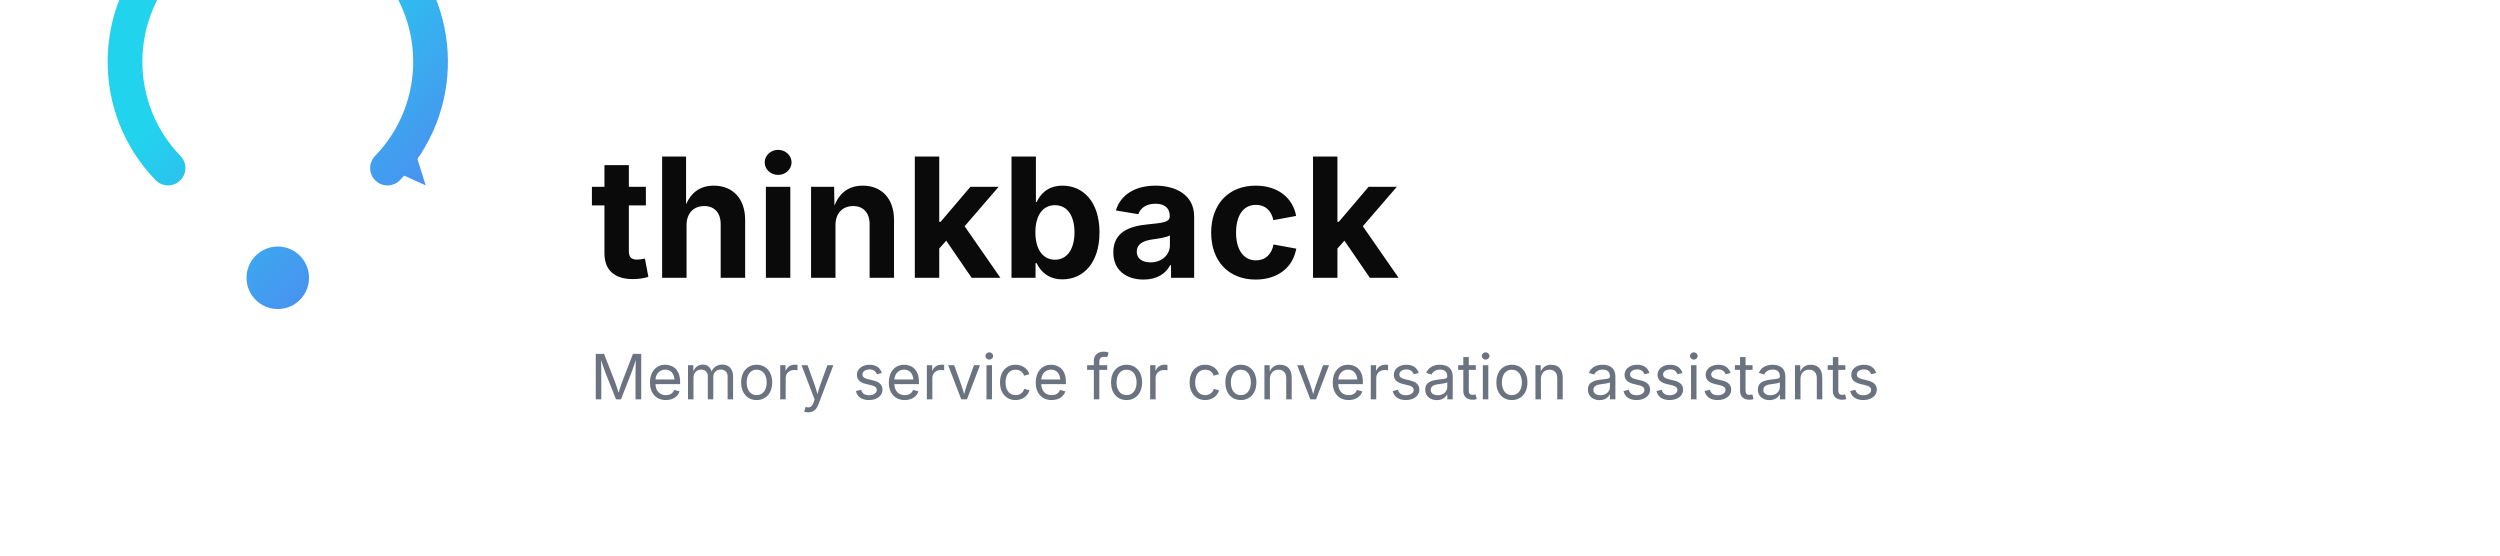
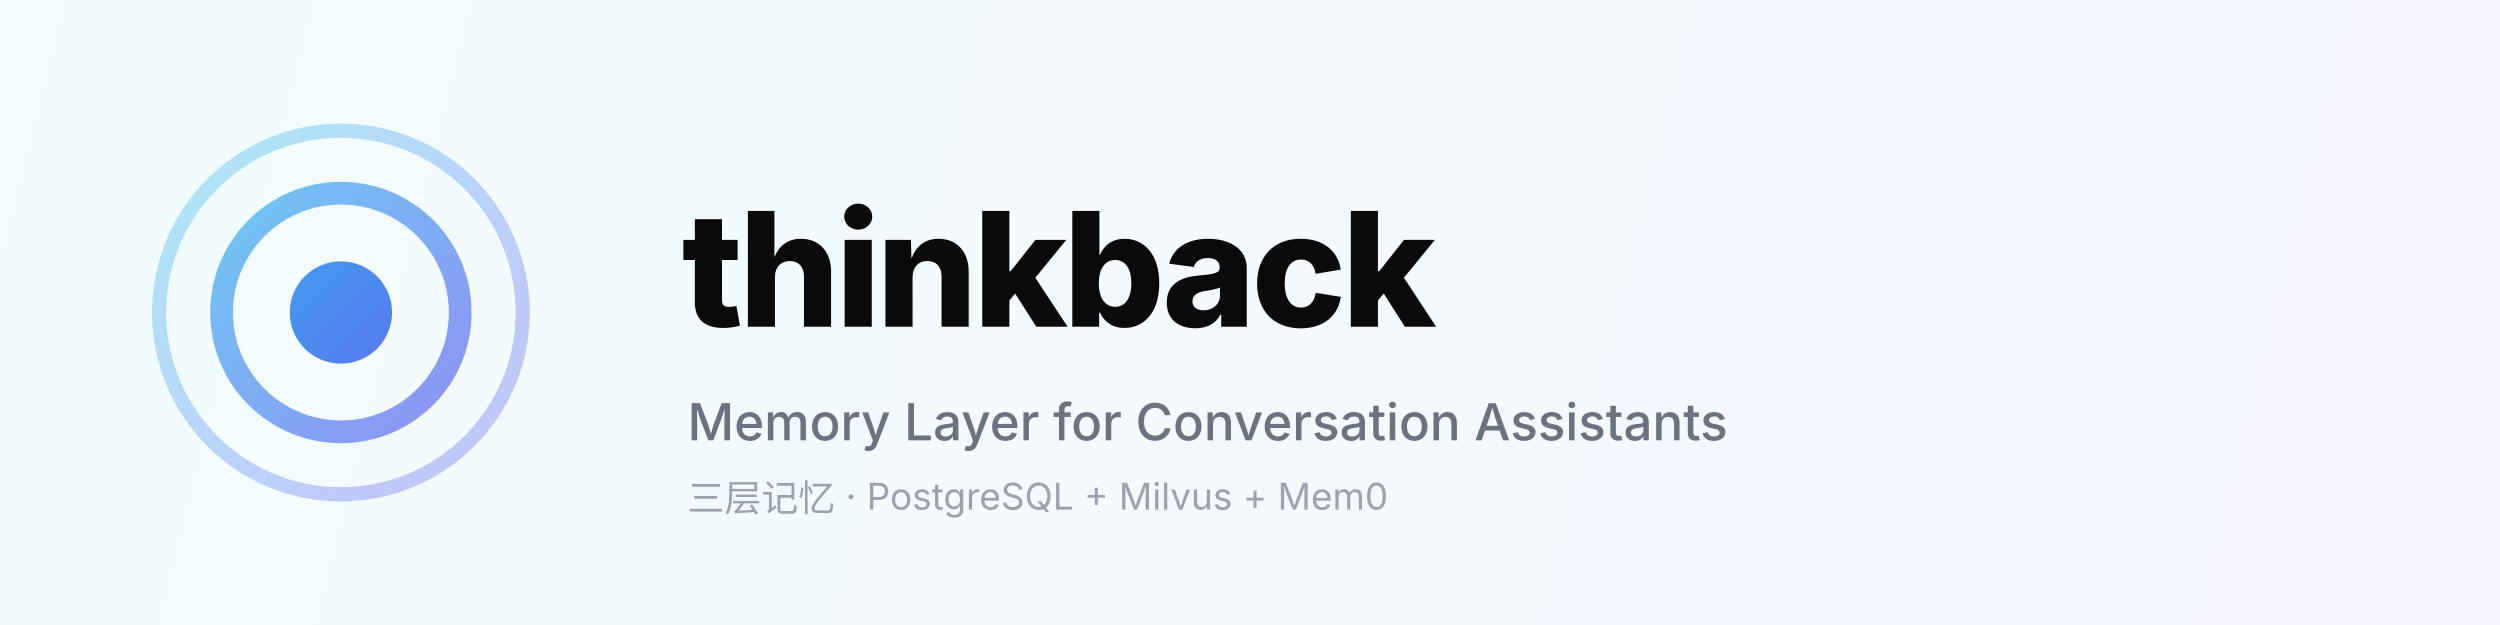
- <svg xmlns="http://www.w3.org/2000/svg" viewBox="0 0 720 160" role="img" aria-label="thinkback — Memory service for conversation assistants">
+ <svg xmlns="http://www.w3.org/2000/svg" viewBox="0 0 880 220" role="img" aria-label="thinkback — Memory Layer for Conversation Assistants">
  <defs>
-     <linearGradient id="tb-bg" x1="20" y1="20" x2="100" y2="100" gradientUnits="userSpaceOnUse">
+     <linearGradient id="tb-bg" x1="0" y1="0" x2="120" y2="120" gradientUnits="userSpaceOnUse">
      <stop offset="0%" stop-color="#22d3ee" />
      <stop offset="100%" stop-color="#6366f1" />
    </linearGradient>
+     <linearGradient id="tb-bg-soft" x1="0" y1="0" x2="880" y2="220" gradientUnits="userSpaceOnUse">
+       <stop offset="0%" stop-color="#22d3ee" stop-opacity="0.06" />
+       <stop offset="100%" stop-color="#6366f1" stop-opacity="0.06" />
+     </linearGradient>
  </defs>
-   <g transform="translate(20,20) scale(1.0)">
-     <path d="M 28.4 28.4 A 44 44 0 1 1 91.6 28.4" fill="none" stroke="url(#tb-bg)" stroke-width="10" stroke-linecap="round" />
-     <path d="M 91.6 28.4 L 102.6 33.4 L 97.6 17.4 Z" fill="url(#tb-bg)" />
-     <circle cx="60" cy="60" r="9" fill="url(#tb-bg)" />
+   <rect width="880" height="220" fill="url(#tb-bg-soft)" />
+   <g transform="translate(40,30)">
+     <circle cx="80" cy="80" r="64" fill="none" stroke="url(#tb-bg)" stroke-width="5" opacity="0.35" />
+     <circle cx="80" cy="80" r="42" fill="none" stroke="url(#tb-bg)" stroke-width="8" opacity="0.7" />
+     <circle cx="80" cy="80" r="18" fill="url(#tb-bg)" />
  </g>
-   <text x="170" y="80" font-family="Inter, system-ui, -apple-system, 'Segoe UI', sans-serif" font-size="48" font-weight="700" fill="#0a0a0a">thinkback</text>
-   <text x="170" y="115" font-family="Inter, system-ui, -apple-system, 'Segoe UI', sans-serif" font-size="18" font-weight="400" fill="#6b7280">Memory service for conversation assistants</text>
+   <text x="240" y="115" font-family="Inter, system-ui, -apple-system, 'Segoe UI', sans-serif" font-size="56" font-weight="800" fill="#0a0a0a" letter-spacing="-1.5">thinkback</text>
+   <text x="242" y="155" font-family="Inter, system-ui, -apple-system, 'Segoe UI', sans-serif" font-size="18" font-weight="500" fill="#6b7280">Memory Layer for Conversation Assistants</text>
+   <text x="242" y="180" font-family="Inter, system-ui, -apple-system, 'Segoe UI', sans-serif" font-size="13" font-weight="400" fill="#9ca3af">三层记忆 · PostgreSQL + Milvus + Mem0</text>
</svg>
